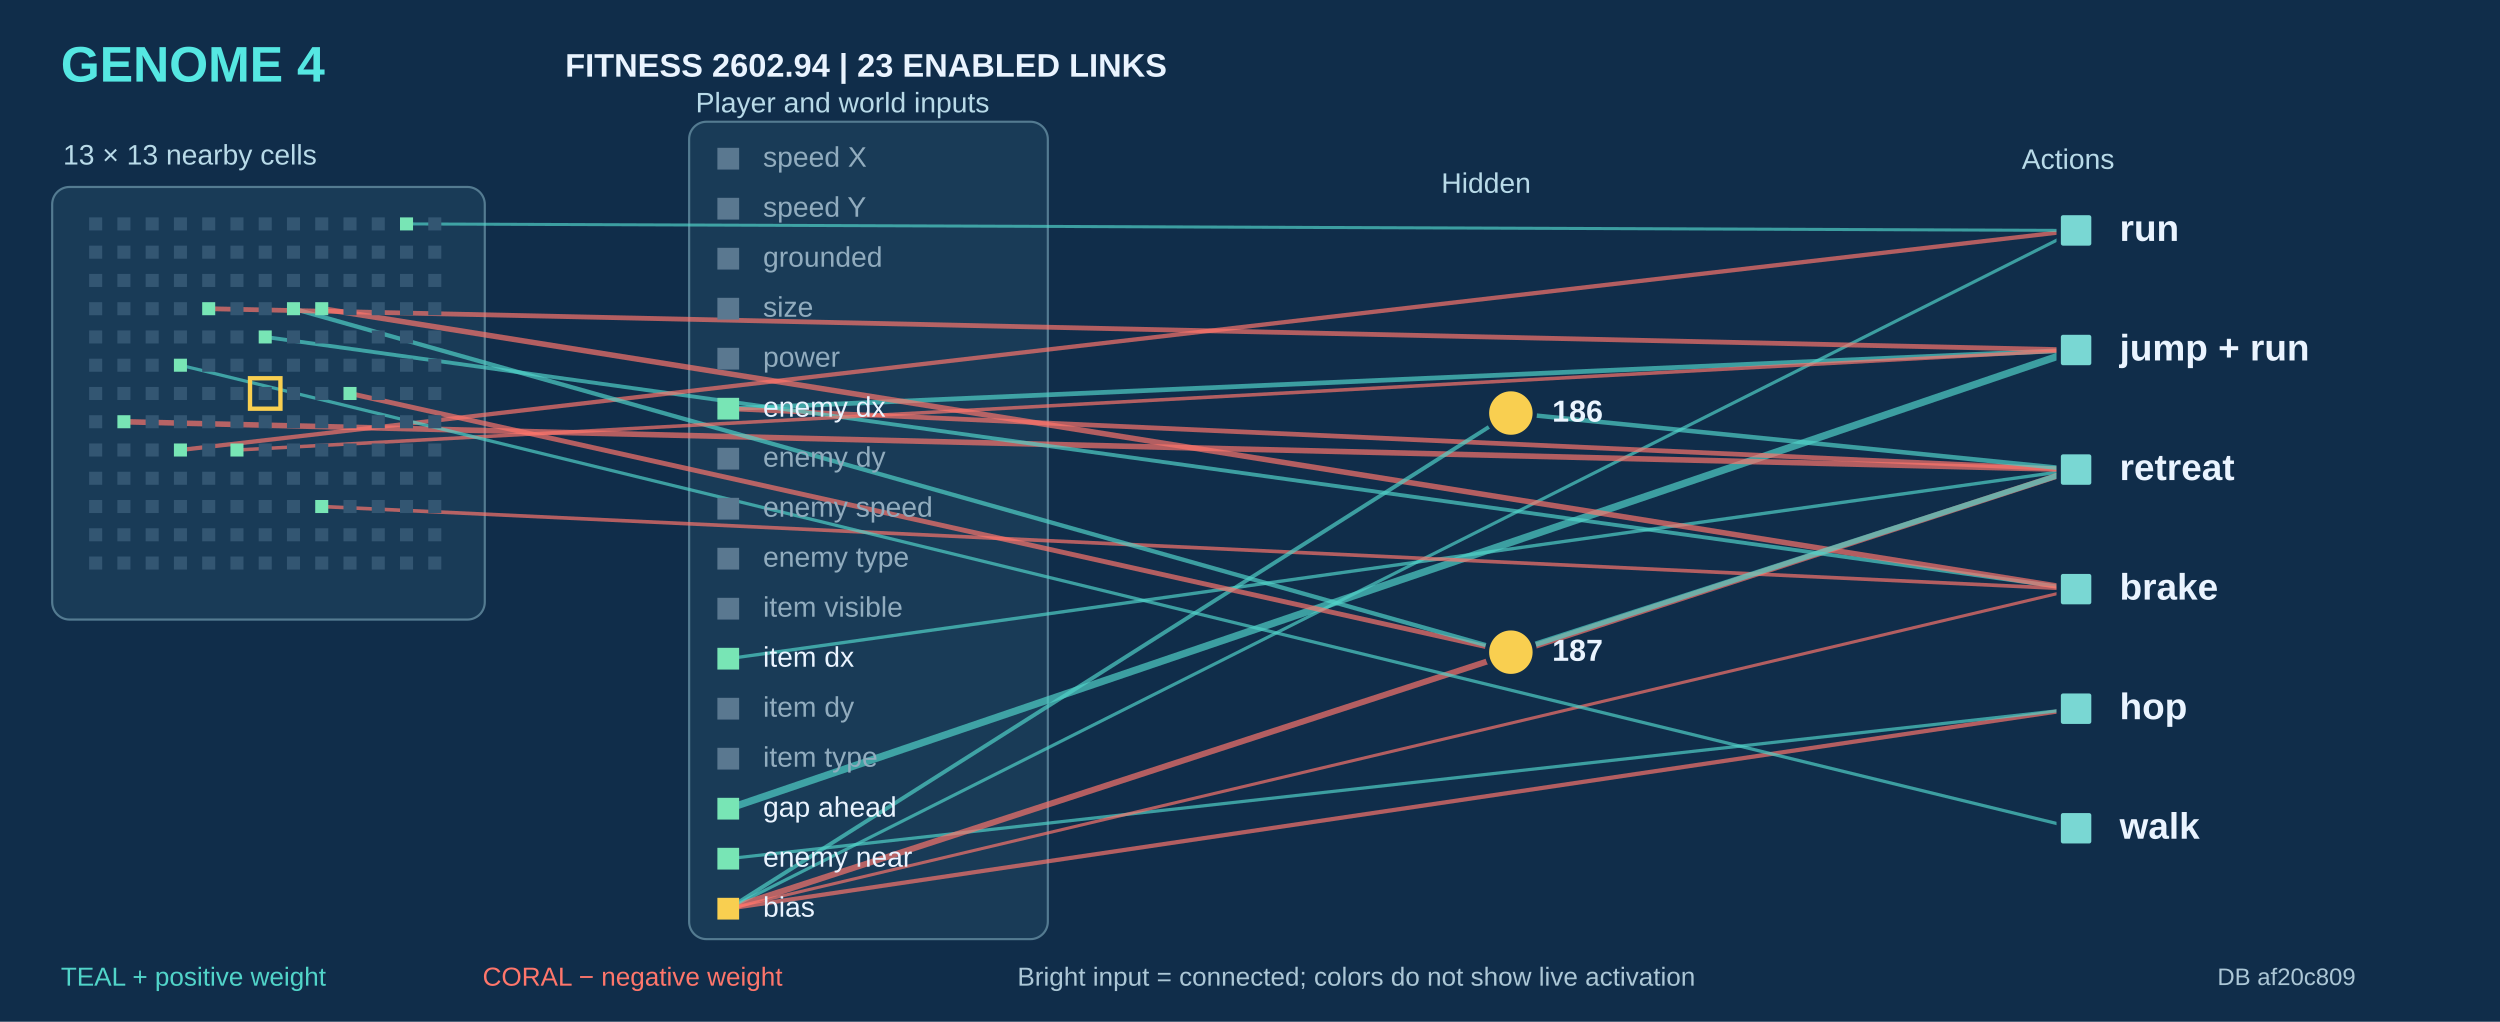
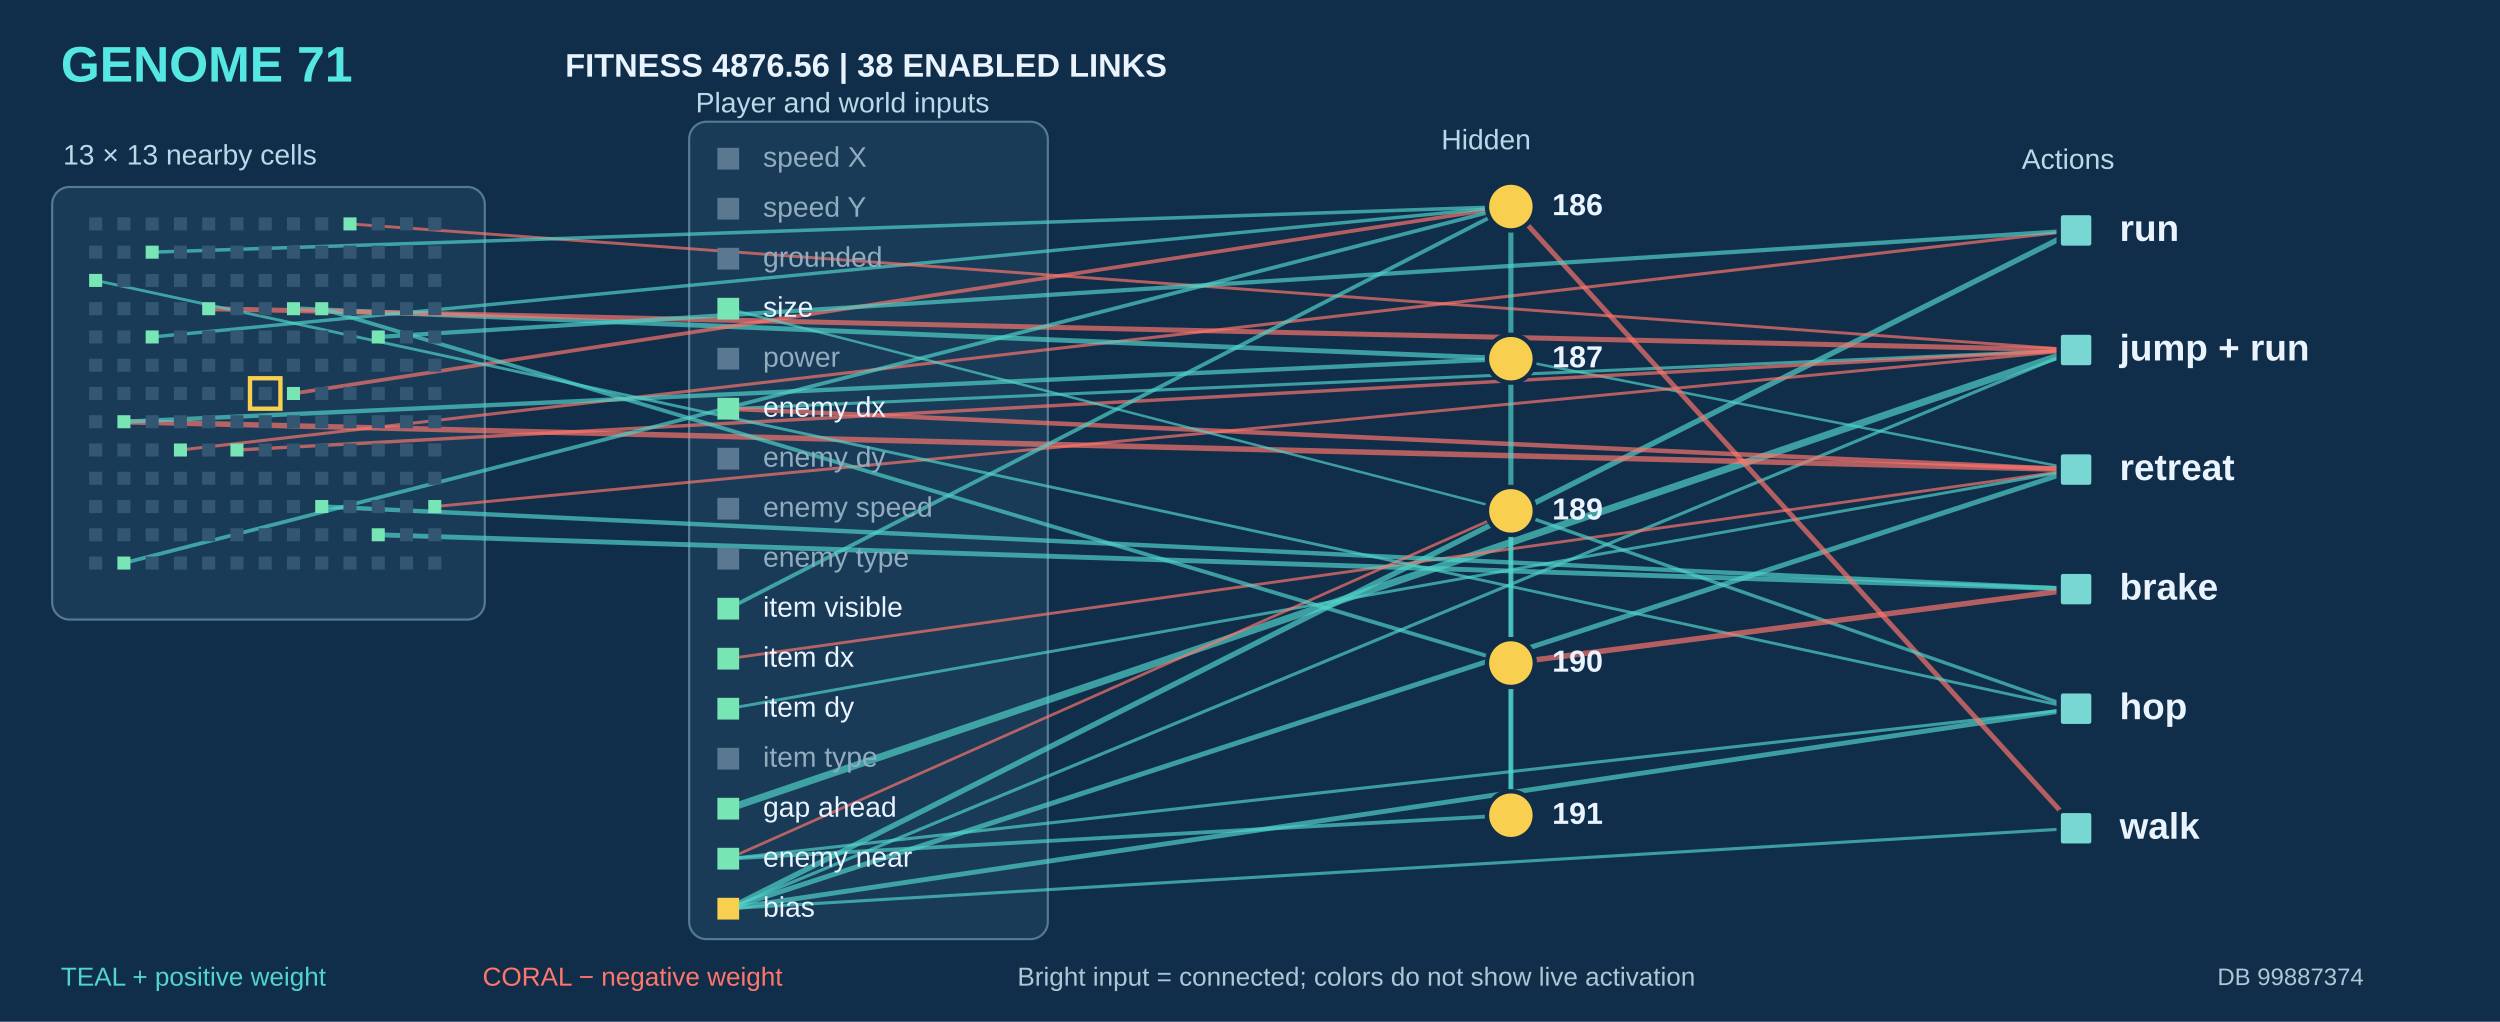
- <svg xmlns="http://www.w3.org/2000/svg" viewBox="0 0 1150 470" width="1150" height="470" role="img" aria-label="Saved neural network for genome 4">
+ <svg xmlns="http://www.w3.org/2000/svg" viewBox="0 0 1150 470" width="1150" height="470" role="img" aria-label="Saved neural network for genome 71">
  <rect x="0" y="0" width="1150" height="470" fill="#102D4A" />
  <rect x="24" y="86" width="199" height="199" rx="8" fill="#193B57" stroke="#547B91" stroke-width="1" />
  <rect x="317" y="56" width="165" height="376" rx="8" fill="#193B57" stroke="#547B91" stroke-width="1" />
-   <text x="28" y="31" fill="#55E7E2" font-size="23" font-family="Arial, Helvetica, sans-serif" font-weight="bold" dominant-baseline="middle">GENOME 4</text>
-   <text x="260" y="31" fill="#EAF4FF" font-size="15" font-family="Arial, Helvetica, sans-serif" font-weight="bold" dominant-baseline="middle">FITNESS 2602.94   |   23 ENABLED LINKS</text>
+   <text x="28" y="31" fill="#55E7E2" font-size="23" font-family="Arial, Helvetica, sans-serif" font-weight="bold" dominant-baseline="middle">GENOME 71</text>
+   <text x="260" y="31" fill="#EAF4FF" font-size="15" font-family="Arial, Helvetica, sans-serif" font-weight="bold" dominant-baseline="middle">FITNESS 4876.56   |   38 ENABLED LINKS</text>
  <text x="29" y="72" fill="#B8DAE8" font-size="13" font-family="Arial, Helvetica, sans-serif" font-weight="normal" dominant-baseline="middle">13 × 13 nearby cells</text>
  <text x="320" y="48" fill="#B8DAE8" font-size="13" font-family="Arial, Helvetica, sans-serif" font-weight="normal" dominant-baseline="middle">Player and world inputs</text>
-   <text x="663" y="85" fill="#B8DAE8" font-size="13" font-family="Arial, Helvetica, sans-serif" font-weight="normal" dominant-baseline="middle">Hidden</text>
+   <text x="663" y="65" fill="#B8DAE8" font-size="13" font-family="Arial, Helvetica, sans-serif" font-weight="normal" dominant-baseline="middle">Hidden</text>
  <text x="930" y="74" fill="#B8DAE8" font-size="13" font-family="Arial, Helvetica, sans-serif" font-weight="normal" dominant-baseline="middle">Actions</text>
-   <line x1="335" y1="418" x2="955" y2="106" stroke="#51D4C9" stroke-width="1.46" stroke-opacity="0.68" stroke-linecap="round" />
-   <line x1="335" y1="188" x2="955" y2="161" stroke="#51D4C9" stroke-width="2.17" stroke-opacity="0.68" stroke-linecap="round" />
-   <line x1="335" y1="372" x2="955" y2="161" stroke="#51D4C9" stroke-width="3.35" stroke-opacity="0.68" stroke-linecap="round" />
-   <line x1="335" y1="303" x2="955" y2="216" stroke="#51D4C9" stroke-width="1.54" stroke-opacity="0.68" stroke-linecap="round" />
-   <line x1="335" y1="188" x2="955" y2="216" stroke="#FF766B" stroke-width="2.17" stroke-opacity="0.68" stroke-linecap="round" />
-   <line x1="335" y1="418" x2="955" y2="326" stroke="#FF766B" stroke-width="1.94" stroke-opacity="0.68" stroke-linecap="round" />
-   <line x1="335" y1="395" x2="955" y2="326" stroke="#51D4C9" stroke-width="1.48" stroke-opacity="0.68" stroke-linecap="round" />
-   <line x1="57" y1="194" x2="955" y2="216" stroke="#FF766B" stroke-width="2.57" stroke-opacity="0.68" stroke-linecap="round" />
-   <line x1="335" y1="418" x2="955" y2="216" stroke="#FF766B" stroke-width="2.77" stroke-opacity="0.68" stroke-linecap="round" />
-   <line x1="122" y1="155" x2="955" y2="271" stroke="#51D4C9" stroke-width="1.79" stroke-opacity="0.68" stroke-linecap="round" />
-   <line x1="148" y1="233" x2="955" y2="271" stroke="#FF766B" stroke-width="1.68" stroke-opacity="0.68" stroke-linecap="round" />
-   <line x1="148" y1="142" x2="955" y2="271" stroke="#FF766B" stroke-width="2.53" stroke-opacity="0.68" stroke-linecap="round" />
-   <line x1="335" y1="418" x2="695" y2="190" stroke="#51D4C9" stroke-width="1.82" stroke-opacity="0.68" stroke-linecap="round" />
-   <line x1="695" y1="190" x2="955" y2="216" stroke="#51D4C9" stroke-width="2.07" stroke-opacity="0.68" stroke-linecap="round" />
-   <line x1="83" y1="207" x2="955" y2="106" stroke="#FF766B" stroke-width="1.97" stroke-opacity="0.68" stroke-linecap="round" />
-   <line x1="161" y1="181" x2="695" y2="300" stroke="#FF766B" stroke-width="2.26" stroke-opacity="0.68" stroke-linecap="round" />
-   <line x1="695" y1="300" x2="955" y2="216" stroke="#51D4C9" stroke-width="2.52" stroke-opacity="0.68" stroke-linecap="round" />
-   <line x1="135" y1="142" x2="695" y2="300" stroke="#51D4C9" stroke-width="1.97" stroke-opacity="0.68" stroke-linecap="round" />
-   <line x1="109" y1="207" x2="955" y2="161" stroke="#FF766B" stroke-width="1.63" stroke-opacity="0.68" stroke-linecap="round" />
-   <line x1="96" y1="142" x2="955" y2="161" stroke="#FF766B" stroke-width="2.2" stroke-opacity="0.68" stroke-linecap="round" />
-   <line x1="187" y1="103" x2="955" y2="106" stroke="#51D4C9" stroke-width="1.39" stroke-opacity="0.68" stroke-linecap="round" />
-   <line x1="335" y1="418" x2="955" y2="271" stroke="#FF766B" stroke-width="1.43" stroke-opacity="0.68" stroke-linecap="round" />
-   <line x1="83" y1="168" x2="955" y2="381" stroke="#51D4C9" stroke-width="1.49" stroke-opacity="0.68" stroke-linecap="round" />
+   <line x1="335" y1="418" x2="955" y2="106" stroke="#51D4C9" stroke-width="2.49" stroke-opacity="0.68" stroke-linecap="round" />
+   <line x1="335" y1="418" x2="955" y2="161" stroke="#51D4C9" stroke-width="1.47" stroke-opacity="0.68" stroke-linecap="round" />
+   <line x1="335" y1="188" x2="955" y2="161" stroke="#51D4C9" stroke-width="1.42" stroke-opacity="0.68" stroke-linecap="round" />
+   <line x1="335" y1="372" x2="955" y2="161" stroke="#51D4C9" stroke-width="3.29" stroke-opacity="0.68" stroke-linecap="round" />
+   <line x1="335" y1="303" x2="955" y2="216" stroke="#FF766B" stroke-width="1.32" stroke-opacity="0.68" stroke-linecap="round" />
+   <line x1="335" y1="188" x2="955" y2="216" stroke="#FF766B" stroke-width="2.08" stroke-opacity="0.68" stroke-linecap="round" />
+   <line x1="335" y1="418" x2="955" y2="326" stroke="#51D4C9" stroke-width="2.24" stroke-opacity="0.68" stroke-linecap="round" />
+   <line x1="335" y1="395" x2="955" y2="326" stroke="#51D4C9" stroke-width="1.43" stroke-opacity="0.68" stroke-linecap="round" />
+   <line x1="57" y1="194" x2="955" y2="216" stroke="#FF766B" stroke-width="2.54" stroke-opacity="0.68" stroke-linecap="round" />
+   <line x1="335" y1="418" x2="955" y2="216" stroke="#51D4C9" stroke-width="2.3" stroke-opacity="0.68" stroke-linecap="round" />
+   <line x1="148" y1="233" x2="955" y2="271" stroke="#51D4C9" stroke-width="2.03" stroke-opacity="0.68" stroke-linecap="round" />
+   <line x1="83" y1="207" x2="955" y2="106" stroke="#FF766B" stroke-width="1.42" stroke-opacity="0.68" stroke-linecap="round" />
+   <line x1="695" y1="165.0" x2="955" y2="216" stroke="#51D4C9" stroke-width="1.19" stroke-opacity="0.68" stroke-linecap="round" />
+   <line x1="135" y1="142" x2="695" y2="165.0" stroke="#51D4C9" stroke-width="2.24" stroke-opacity="0.68" stroke-linecap="round" />
+   <line x1="109" y1="207" x2="955" y2="161" stroke="#FF766B" stroke-width="1.58" stroke-opacity="0.68" stroke-linecap="round" />
+   <line x1="96" y1="142" x2="955" y2="161" stroke="#FF766B" stroke-width="2.31" stroke-opacity="0.68" stroke-linecap="round" />
+   <line x1="335" y1="326" x2="955" y2="216" stroke="#51D4C9" stroke-width="1.36" stroke-opacity="0.68" stroke-linecap="round" />
+   <line x1="200" y1="233" x2="955" y2="161" stroke="#FF766B" stroke-width="1.36" stroke-opacity="0.68" stroke-linecap="round" />
+   <line x1="135" y1="181" x2="695" y2="95.0" stroke="#FF766B" stroke-width="1.75" stroke-opacity="0.68" stroke-linecap="round" />
+   <line x1="174" y1="246" x2="955" y2="271" stroke="#51D4C9" stroke-width="2.24" stroke-opacity="0.68" stroke-linecap="round" />
+   <line x1="70" y1="155" x2="695" y2="95.0" stroke="#51D4C9" stroke-width="1.58" stroke-opacity="0.68" stroke-linecap="round" />
+   <line x1="161" y1="103" x2="955" y2="161" stroke="#FF766B" stroke-width="1.35" stroke-opacity="0.68" stroke-linecap="round" />
+   <line x1="695" y1="95.0" x2="955" y2="381" stroke="#FF766B" stroke-width="2.28" stroke-opacity="0.68" stroke-linecap="round" />
+   <line x1="335" y1="395" x2="695" y2="235.0" stroke="#FF766B" stroke-width="1.28" stroke-opacity="0.68" stroke-linecap="round" />
+   <line x1="695" y1="235.0" x2="955" y2="326" stroke="#51D4C9" stroke-width="1.58" stroke-opacity="0.68" stroke-linecap="round" />
+   <line x1="44" y1="129" x2="955" y2="326" stroke="#51D4C9" stroke-width="1.34" stroke-opacity="0.68" stroke-linecap="round" />
+   <line x1="335" y1="418" x2="955" y2="381" stroke="#51D4C9" stroke-width="1.43" stroke-opacity="0.68" stroke-linecap="round" />
+   <line x1="148" y1="142" x2="695" y2="305.0" stroke="#51D4C9" stroke-width="1.82" stroke-opacity="0.68" stroke-linecap="round" />
+   <line x1="695" y1="305.0" x2="955" y2="271" stroke="#FF766B" stroke-width="2.53" stroke-opacity="0.68" stroke-linecap="round" />
+   <line x1="57" y1="259" x2="695" y2="95.0" stroke="#51D4C9" stroke-width="1.75" stroke-opacity="0.68" stroke-linecap="round" />
+   <line x1="335" y1="280" x2="695" y2="95.0" stroke="#51D4C9" stroke-width="1.8" stroke-opacity="0.68" stroke-linecap="round" />
+   <line x1="174" y1="155" x2="955" y2="106" stroke="#51D4C9" stroke-width="1.96" stroke-opacity="0.68" stroke-linecap="round" />
+   <line x1="335" y1="395" x2="695" y2="375.0" stroke="#51D4C9" stroke-width="1.75" stroke-opacity="0.68" stroke-linecap="round" />
+   <line x1="695" y1="375.0" x2="695" y2="235.0" stroke="#51D4C9" stroke-width="1.71" stroke-opacity="0.68" stroke-linecap="round" />
+   <line x1="335" y1="142" x2="695" y2="235.0" stroke="#51D4C9" stroke-width="1.16" stroke-opacity="0.68" stroke-linecap="round" />
+   <line x1="695" y1="95.0" x2="695" y2="375.0" stroke="#51D4C9" stroke-width="2.37" stroke-opacity="0.68" stroke-linecap="round" />
+   <line x1="70" y1="116" x2="695" y2="95.0" stroke="#51D4C9" stroke-width="1.62" stroke-opacity="0.68" stroke-linecap="round" />
+   <line x1="57" y1="194" x2="695" y2="165.0" stroke="#51D4C9" stroke-width="2.01" stroke-opacity="0.68" stroke-linecap="round" />
  <rect x="41" y="100" width="6" height="6" fill="#335672" />
  <rect x="54" y="100" width="6" height="6" fill="#335672" />
  <rect x="67" y="100" width="6" height="6" fill="#335672" />
  <rect x="80" y="100" width="6" height="6" fill="#335672" />
  <rect x="93" y="100" width="6" height="6" fill="#335672" />
  <rect x="106" y="100" width="6" height="6" fill="#335672" />
  <rect x="119" y="100" width="6" height="6" fill="#335672" />
  <rect x="132" y="100" width="6" height="6" fill="#335672" />
  <rect x="145" y="100" width="6" height="6" fill="#335672" />
-   <rect x="158" y="100" width="6" height="6" fill="#335672" />
+   <rect x="158" y="100" width="6" height="6" fill="#78E5B5" />
  <rect x="171" y="100" width="6" height="6" fill="#335672" />
-   <rect x="184" y="100" width="6" height="6" fill="#78E5B5" />
+   <rect x="184" y="100" width="6" height="6" fill="#335672" />
  <rect x="197" y="100" width="6" height="6" fill="#335672" />
  <rect x="41" y="113" width="6" height="6" fill="#335672" />
  <rect x="54" y="113" width="6" height="6" fill="#335672" />
-   <rect x="67" y="113" width="6" height="6" fill="#335672" />
+   <rect x="67" y="113" width="6" height="6" fill="#78E5B5" />
  <rect x="80" y="113" width="6" height="6" fill="#335672" />
  <rect x="93" y="113" width="6" height="6" fill="#335672" />
  <rect x="106" y="113" width="6" height="6" fill="#335672" />
  <rect x="119" y="113" width="6" height="6" fill="#335672" />
  <rect x="132" y="113" width="6" height="6" fill="#335672" />
  <rect x="145" y="113" width="6" height="6" fill="#335672" />
  <rect x="158" y="113" width="6" height="6" fill="#335672" />
  <rect x="171" y="113" width="6" height="6" fill="#335672" />
  <rect x="184" y="113" width="6" height="6" fill="#335672" />
  <rect x="197" y="113" width="6" height="6" fill="#335672" />
-   <rect x="41" y="126" width="6" height="6" fill="#335672" />
+   <rect x="41" y="126" width="6" height="6" fill="#78E5B5" />
  <rect x="54" y="126" width="6" height="6" fill="#335672" />
  <rect x="67" y="126" width="6" height="6" fill="#335672" />
  <rect x="80" y="126" width="6" height="6" fill="#335672" />
  <rect x="93" y="126" width="6" height="6" fill="#335672" />
  <rect x="106" y="126" width="6" height="6" fill="#335672" />
  <rect x="119" y="126" width="6" height="6" fill="#335672" />
  <rect x="132" y="126" width="6" height="6" fill="#335672" />
  <rect x="145" y="126" width="6" height="6" fill="#335672" />
  <rect x="158" y="126" width="6" height="6" fill="#335672" />
  <rect x="171" y="126" width="6" height="6" fill="#335672" />
  <rect x="184" y="126" width="6" height="6" fill="#335672" />
  <rect x="197" y="126" width="6" height="6" fill="#335672" />
  <rect x="41" y="139" width="6" height="6" fill="#335672" />
  <rect x="54" y="139" width="6" height="6" fill="#335672" />
  <rect x="67" y="139" width="6" height="6" fill="#335672" />
  <rect x="80" y="139" width="6" height="6" fill="#335672" />
  <rect x="93" y="139" width="6" height="6" fill="#78E5B5" />
  <rect x="106" y="139" width="6" height="6" fill="#335672" />
  <rect x="119" y="139" width="6" height="6" fill="#335672" />
  <rect x="132" y="139" width="6" height="6" fill="#78E5B5" />
  <rect x="145" y="139" width="6" height="6" fill="#78E5B5" />
  <rect x="158" y="139" width="6" height="6" fill="#335672" />
  <rect x="171" y="139" width="6" height="6" fill="#335672" />
  <rect x="184" y="139" width="6" height="6" fill="#335672" />
  <rect x="197" y="139" width="6" height="6" fill="#335672" />
  <rect x="41" y="152" width="6" height="6" fill="#335672" />
  <rect x="54" y="152" width="6" height="6" fill="#335672" />
-   <rect x="67" y="152" width="6" height="6" fill="#335672" />
+   <rect x="67" y="152" width="6" height="6" fill="#78E5B5" />
  <rect x="80" y="152" width="6" height="6" fill="#335672" />
  <rect x="93" y="152" width="6" height="6" fill="#335672" />
  <rect x="106" y="152" width="6" height="6" fill="#335672" />
-   <rect x="119" y="152" width="6" height="6" fill="#78E5B5" />
+   <rect x="119" y="152" width="6" height="6" fill="#335672" />
  <rect x="132" y="152" width="6" height="6" fill="#335672" />
  <rect x="145" y="152" width="6" height="6" fill="#335672" />
  <rect x="158" y="152" width="6" height="6" fill="#335672" />
-   <rect x="171" y="152" width="6" height="6" fill="#335672" />
+   <rect x="171" y="152" width="6" height="6" fill="#78E5B5" />
  <rect x="184" y="152" width="6" height="6" fill="#335672" />
  <rect x="197" y="152" width="6" height="6" fill="#335672" />
  <rect x="41" y="165" width="6" height="6" fill="#335672" />
  <rect x="54" y="165" width="6" height="6" fill="#335672" />
  <rect x="67" y="165" width="6" height="6" fill="#335672" />
-   <rect x="80" y="165" width="6" height="6" fill="#78E5B5" />
+   <rect x="80" y="165" width="6" height="6" fill="#335672" />
  <rect x="93" y="165" width="6" height="6" fill="#335672" />
  <rect x="106" y="165" width="6" height="6" fill="#335672" />
  <rect x="119" y="165" width="6" height="6" fill="#335672" />
  <rect x="132" y="165" width="6" height="6" fill="#335672" />
  <rect x="145" y="165" width="6" height="6" fill="#335672" />
  <rect x="158" y="165" width="6" height="6" fill="#335672" />
  <rect x="171" y="165" width="6" height="6" fill="#335672" />
  <rect x="184" y="165" width="6" height="6" fill="#335672" />
  <rect x="197" y="165" width="6" height="6" fill="#335672" />
  <rect x="41" y="178" width="6" height="6" fill="#335672" />
  <rect x="54" y="178" width="6" height="6" fill="#335672" />
  <rect x="67" y="178" width="6" height="6" fill="#335672" />
  <rect x="80" y="178" width="6" height="6" fill="#335672" />
  <rect x="93" y="178" width="6" height="6" fill="#335672" />
  <rect x="106" y="178" width="6" height="6" fill="#335672" />
  <rect x="119" y="178" width="6" height="6" fill="#335672" />
-   <rect x="132" y="178" width="6" height="6" fill="#335672" />
+   <rect x="132" y="178" width="6" height="6" fill="#78E5B5" />
  <rect x="145" y="178" width="6" height="6" fill="#335672" />
-   <rect x="158" y="178" width="6" height="6" fill="#78E5B5" />
+   <rect x="158" y="178" width="6" height="6" fill="#335672" />
  <rect x="171" y="178" width="6" height="6" fill="#335672" />
  <rect x="184" y="178" width="6" height="6" fill="#335672" />
  <rect x="197" y="178" width="6" height="6" fill="#335672" />
  <rect x="41" y="191" width="6" height="6" fill="#335672" />
  <rect x="54" y="191" width="6" height="6" fill="#78E5B5" />
  <rect x="67" y="191" width="6" height="6" fill="#335672" />
  <rect x="80" y="191" width="6" height="6" fill="#335672" />
  <rect x="93" y="191" width="6" height="6" fill="#335672" />
  <rect x="106" y="191" width="6" height="6" fill="#335672" />
  <rect x="119" y="191" width="6" height="6" fill="#335672" />
  <rect x="132" y="191" width="6" height="6" fill="#335672" />
  <rect x="145" y="191" width="6" height="6" fill="#335672" />
  <rect x="158" y="191" width="6" height="6" fill="#335672" />
  <rect x="171" y="191" width="6" height="6" fill="#335672" />
  <rect x="184" y="191" width="6" height="6" fill="#335672" />
  <rect x="197" y="191" width="6" height="6" fill="#335672" />
  <rect x="41" y="204" width="6" height="6" fill="#335672" />
  <rect x="54" y="204" width="6" height="6" fill="#335672" />
  <rect x="67" y="204" width="6" height="6" fill="#335672" />
  <rect x="80" y="204" width="6" height="6" fill="#78E5B5" />
  <rect x="93" y="204" width="6" height="6" fill="#335672" />
  <rect x="106" y="204" width="6" height="6" fill="#78E5B5" />
  <rect x="119" y="204" width="6" height="6" fill="#335672" />
  <rect x="132" y="204" width="6" height="6" fill="#335672" />
  <rect x="145" y="204" width="6" height="6" fill="#335672" />
  <rect x="158" y="204" width="6" height="6" fill="#335672" />
  <rect x="171" y="204" width="6" height="6" fill="#335672" />
  <rect x="184" y="204" width="6" height="6" fill="#335672" />
  <rect x="197" y="204" width="6" height="6" fill="#335672" />
  <rect x="41" y="217" width="6" height="6" fill="#335672" />
  <rect x="54" y="217" width="6" height="6" fill="#335672" />
  <rect x="67" y="217" width="6" height="6" fill="#335672" />
  <rect x="80" y="217" width="6" height="6" fill="#335672" />
  <rect x="93" y="217" width="6" height="6" fill="#335672" />
  <rect x="106" y="217" width="6" height="6" fill="#335672" />
  <rect x="119" y="217" width="6" height="6" fill="#335672" />
  <rect x="132" y="217" width="6" height="6" fill="#335672" />
  <rect x="145" y="217" width="6" height="6" fill="#335672" />
  <rect x="158" y="217" width="6" height="6" fill="#335672" />
  <rect x="171" y="217" width="6" height="6" fill="#335672" />
  <rect x="184" y="217" width="6" height="6" fill="#335672" />
  <rect x="197" y="217" width="6" height="6" fill="#335672" />
  <rect x="41" y="230" width="6" height="6" fill="#335672" />
  <rect x="54" y="230" width="6" height="6" fill="#335672" />
  <rect x="67" y="230" width="6" height="6" fill="#335672" />
  <rect x="80" y="230" width="6" height="6" fill="#335672" />
  <rect x="93" y="230" width="6" height="6" fill="#335672" />
  <rect x="106" y="230" width="6" height="6" fill="#335672" />
  <rect x="119" y="230" width="6" height="6" fill="#335672" />
  <rect x="132" y="230" width="6" height="6" fill="#335672" />
  <rect x="145" y="230" width="6" height="6" fill="#78E5B5" />
  <rect x="158" y="230" width="6" height="6" fill="#335672" />
  <rect x="171" y="230" width="6" height="6" fill="#335672" />
  <rect x="184" y="230" width="6" height="6" fill="#335672" />
-   <rect x="197" y="230" width="6" height="6" fill="#335672" />
+   <rect x="197" y="230" width="6" height="6" fill="#78E5B5" />
  <rect x="41" y="243" width="6" height="6" fill="#335672" />
  <rect x="54" y="243" width="6" height="6" fill="#335672" />
  <rect x="67" y="243" width="6" height="6" fill="#335672" />
  <rect x="80" y="243" width="6" height="6" fill="#335672" />
  <rect x="93" y="243" width="6" height="6" fill="#335672" />
  <rect x="106" y="243" width="6" height="6" fill="#335672" />
  <rect x="119" y="243" width="6" height="6" fill="#335672" />
  <rect x="132" y="243" width="6" height="6" fill="#335672" />
  <rect x="145" y="243" width="6" height="6" fill="#335672" />
  <rect x="158" y="243" width="6" height="6" fill="#335672" />
-   <rect x="171" y="243" width="6" height="6" fill="#335672" />
+   <rect x="171" y="243" width="6" height="6" fill="#78E5B5" />
  <rect x="184" y="243" width="6" height="6" fill="#335672" />
  <rect x="197" y="243" width="6" height="6" fill="#335672" />
  <rect x="41" y="256" width="6" height="6" fill="#335672" />
-   <rect x="54" y="256" width="6" height="6" fill="#335672" />
+   <rect x="54" y="256" width="6" height="6" fill="#78E5B5" />
  <rect x="67" y="256" width="6" height="6" fill="#335672" />
  <rect x="80" y="256" width="6" height="6" fill="#335672" />
  <rect x="93" y="256" width="6" height="6" fill="#335672" />
  <rect x="106" y="256" width="6" height="6" fill="#335672" />
  <rect x="119" y="256" width="6" height="6" fill="#335672" />
  <rect x="132" y="256" width="6" height="6" fill="#335672" />
  <rect x="145" y="256" width="6" height="6" fill="#335672" />
  <rect x="158" y="256" width="6" height="6" fill="#335672" />
  <rect x="171" y="256" width="6" height="6" fill="#335672" />
  <rect x="184" y="256" width="6" height="6" fill="#335672" />
  <rect x="197" y="256" width="6" height="6" fill="#335672" />
  <rect x="115" y="174" width="14" height="14" fill="none" stroke="#F9CF50" stroke-width="2" />
  <rect x="330" y="68" width="10" height="10" fill="#5A7890" />
  <text x="351" y="73" fill="#91ACBE" font-size="13" font-family="Arial, Helvetica, sans-serif" font-weight="normal" dominant-baseline="middle">speed X</text>
  <rect x="330" y="91" width="10" height="10" fill="#5A7890" />
  <text x="351" y="96" fill="#91ACBE" font-size="13" font-family="Arial, Helvetica, sans-serif" font-weight="normal" dominant-baseline="middle">speed Y</text>
  <rect x="330" y="114" width="10" height="10" fill="#5A7890" />
  <text x="351" y="119" fill="#91ACBE" font-size="13" font-family="Arial, Helvetica, sans-serif" font-weight="normal" dominant-baseline="middle">grounded</text>
-   <rect x="330" y="137" width="10" height="10" fill="#5A7890" />
-   <text x="351" y="142" fill="#91ACBE" font-size="13" font-family="Arial, Helvetica, sans-serif" font-weight="normal" dominant-baseline="middle">size</text>
+   <rect x="330" y="137" width="10" height="10" fill="#78E5B5" />
+   <text x="351" y="142" fill="#EAF4FF" font-size="13" font-family="Arial, Helvetica, sans-serif" font-weight="normal" dominant-baseline="middle">size</text>
  <rect x="330" y="160" width="10" height="10" fill="#5A7890" />
  <text x="351" y="165" fill="#91ACBE" font-size="13" font-family="Arial, Helvetica, sans-serif" font-weight="normal" dominant-baseline="middle">power</text>
  <rect x="330" y="183" width="10" height="10" fill="#78E5B5" />
  <text x="351" y="188" fill="#EAF4FF" font-size="13" font-family="Arial, Helvetica, sans-serif" font-weight="normal" dominant-baseline="middle">enemy dx</text>
  <rect x="330" y="206" width="10" height="10" fill="#5A7890" />
  <text x="351" y="211" fill="#91ACBE" font-size="13" font-family="Arial, Helvetica, sans-serif" font-weight="normal" dominant-baseline="middle">enemy dy</text>
  <rect x="330" y="229" width="10" height="10" fill="#5A7890" />
  <text x="351" y="234" fill="#91ACBE" font-size="13" font-family="Arial, Helvetica, sans-serif" font-weight="normal" dominant-baseline="middle">enemy speed</text>
  <rect x="330" y="252" width="10" height="10" fill="#5A7890" />
  <text x="351" y="257" fill="#91ACBE" font-size="13" font-family="Arial, Helvetica, sans-serif" font-weight="normal" dominant-baseline="middle">enemy type</text>
-   <rect x="330" y="275" width="10" height="10" fill="#5A7890" />
-   <text x="351" y="280" fill="#91ACBE" font-size="13" font-family="Arial, Helvetica, sans-serif" font-weight="normal" dominant-baseline="middle">item visible</text>
+   <rect x="330" y="275" width="10" height="10" fill="#78E5B5" />
+   <text x="351" y="280" fill="#EAF4FF" font-size="13" font-family="Arial, Helvetica, sans-serif" font-weight="normal" dominant-baseline="middle">item visible</text>
  <rect x="330" y="298" width="10" height="10" fill="#78E5B5" />
  <text x="351" y="303" fill="#EAF4FF" font-size="13" font-family="Arial, Helvetica, sans-serif" font-weight="normal" dominant-baseline="middle">item dx</text>
-   <rect x="330" y="321" width="10" height="10" fill="#5A7890" />
-   <text x="351" y="326" fill="#91ACBE" font-size="13" font-family="Arial, Helvetica, sans-serif" font-weight="normal" dominant-baseline="middle">item dy</text>
+   <rect x="330" y="321" width="10" height="10" fill="#78E5B5" />
+   <text x="351" y="326" fill="#EAF4FF" font-size="13" font-family="Arial, Helvetica, sans-serif" font-weight="normal" dominant-baseline="middle">item dy</text>
  <rect x="330" y="344" width="10" height="10" fill="#5A7890" />
  <text x="351" y="349" fill="#91ACBE" font-size="13" font-family="Arial, Helvetica, sans-serif" font-weight="normal" dominant-baseline="middle">item type</text>
  <rect x="330" y="367" width="10" height="10" fill="#78E5B5" />
  <text x="351" y="372" fill="#EAF4FF" font-size="13" font-family="Arial, Helvetica, sans-serif" font-weight="normal" dominant-baseline="middle">gap ahead</text>
  <rect x="330" y="390" width="10" height="10" fill="#78E5B5" />
  <text x="351" y="395" fill="#EAF4FF" font-size="13" font-family="Arial, Helvetica, sans-serif" font-weight="normal" dominant-baseline="middle">enemy near</text>
  <rect x="330" y="413" width="10" height="10" fill="#F9CF50" />
  <text x="351" y="418" fill="#EAF4FF" font-size="13" font-family="Arial, Helvetica, sans-serif" font-weight="normal" dominant-baseline="middle">bias</text>
-   <circle cx="695" cy="190" r="11" fill="#F9CF50" stroke="#102D4A" stroke-width="2" />
-   <text x="714" y="190" fill="#EAF4FF" font-size="14" font-family="Arial, Helvetica, sans-serif" font-weight="bold" dominant-baseline="middle">186</text>
-   <circle cx="695" cy="300" r="11" fill="#F9CF50" stroke="#102D4A" stroke-width="2" />
-   <text x="714" y="300" fill="#EAF4FF" font-size="14" font-family="Arial, Helvetica, sans-serif" font-weight="bold" dominant-baseline="middle">187</text>
+   <circle cx="695" cy="95.0" r="11" fill="#F9CF50" stroke="#102D4A" stroke-width="2" />
+   <text x="714" y="95.0" fill="#EAF4FF" font-size="14" font-family="Arial, Helvetica, sans-serif" font-weight="bold" dominant-baseline="middle">186</text>
+   <circle cx="695" cy="165.0" r="11" fill="#F9CF50" stroke="#102D4A" stroke-width="2" />
+   <text x="714" y="165.0" fill="#EAF4FF" font-size="14" font-family="Arial, Helvetica, sans-serif" font-weight="bold" dominant-baseline="middle">187</text>
+   <circle cx="695" cy="235.0" r="11" fill="#F9CF50" stroke="#102D4A" stroke-width="2" />
+   <text x="714" y="235.0" fill="#EAF4FF" font-size="14" font-family="Arial, Helvetica, sans-serif" font-weight="bold" dominant-baseline="middle">189</text>
+   <circle cx="695" cy="305.0" r="11" fill="#F9CF50" stroke="#102D4A" stroke-width="2" />
+   <text x="714" y="305.0" fill="#EAF4FF" font-size="14" font-family="Arial, Helvetica, sans-serif" font-weight="bold" dominant-baseline="middle">190</text>
+   <circle cx="695" cy="375.0" r="11" fill="#F9CF50" stroke="#102D4A" stroke-width="2" />
+   <text x="714" y="375.0" fill="#EAF4FF" font-size="14" font-family="Arial, Helvetica, sans-serif" font-weight="bold" dominant-baseline="middle">191</text>
  <rect x="947" y="98" width="16" height="16" rx="2" fill="#79D7D3" stroke="#102D4A" stroke-width="2" />
  <text x="975" y="106" fill="#EAF4FF" font-size="17" font-family="Arial, Helvetica, sans-serif" font-weight="bold" dominant-baseline="middle">run</text>
  <rect x="947" y="153" width="16" height="16" rx="2" fill="#79D7D3" stroke="#102D4A" stroke-width="2" />
  <text x="975" y="161" fill="#EAF4FF" font-size="17" font-family="Arial, Helvetica, sans-serif" font-weight="bold" dominant-baseline="middle">jump + run</text>
  <rect x="947" y="208" width="16" height="16" rx="2" fill="#79D7D3" stroke="#102D4A" stroke-width="2" />
  <text x="975" y="216" fill="#EAF4FF" font-size="17" font-family="Arial, Helvetica, sans-serif" font-weight="bold" dominant-baseline="middle">retreat</text>
  <rect x="947" y="263" width="16" height="16" rx="2" fill="#79D7D3" stroke="#102D4A" stroke-width="2" />
  <text x="975" y="271" fill="#EAF4FF" font-size="17" font-family="Arial, Helvetica, sans-serif" font-weight="bold" dominant-baseline="middle">brake</text>
  <rect x="947" y="318" width="16" height="16" rx="2" fill="#79D7D3" stroke="#102D4A" stroke-width="2" />
  <text x="975" y="326" fill="#EAF4FF" font-size="17" font-family="Arial, Helvetica, sans-serif" font-weight="bold" dominant-baseline="middle">hop</text>
  <rect x="947" y="373" width="16" height="16" rx="2" fill="#79D7D3" stroke="#102D4A" stroke-width="2" />
  <text x="975" y="381" fill="#EAF4FF" font-size="17" font-family="Arial, Helvetica, sans-serif" font-weight="bold" dominant-baseline="middle">walk</text>
  <text x="28" y="450" fill="#51D4C9" font-size="12" font-family="Arial, Helvetica, sans-serif" font-weight="normal" dominant-baseline="middle">TEAL  + positive weight</text>
  <text x="222" y="450" fill="#FF766B" font-size="12" font-family="Arial, Helvetica, sans-serif" font-weight="normal" dominant-baseline="middle">CORAL  − negative weight</text>
  <text x="468" y="450" fill="#ACC7D6" font-size="12" font-family="Arial, Helvetica, sans-serif" font-weight="normal" dominant-baseline="middle">Bright input = connected; colors do not show live activation</text>
-   <text x="1020" y="450" fill="#ACC7D6" font-size="11" font-family="Arial, Helvetica, sans-serif" font-weight="normal" dominant-baseline="middle">DB af20c809</text>
+   <text x="1020" y="450" fill="#ACC7D6" font-size="11" font-family="Arial, Helvetica, sans-serif" font-weight="normal" dominant-baseline="middle">DB 99887374</text>
</svg>
